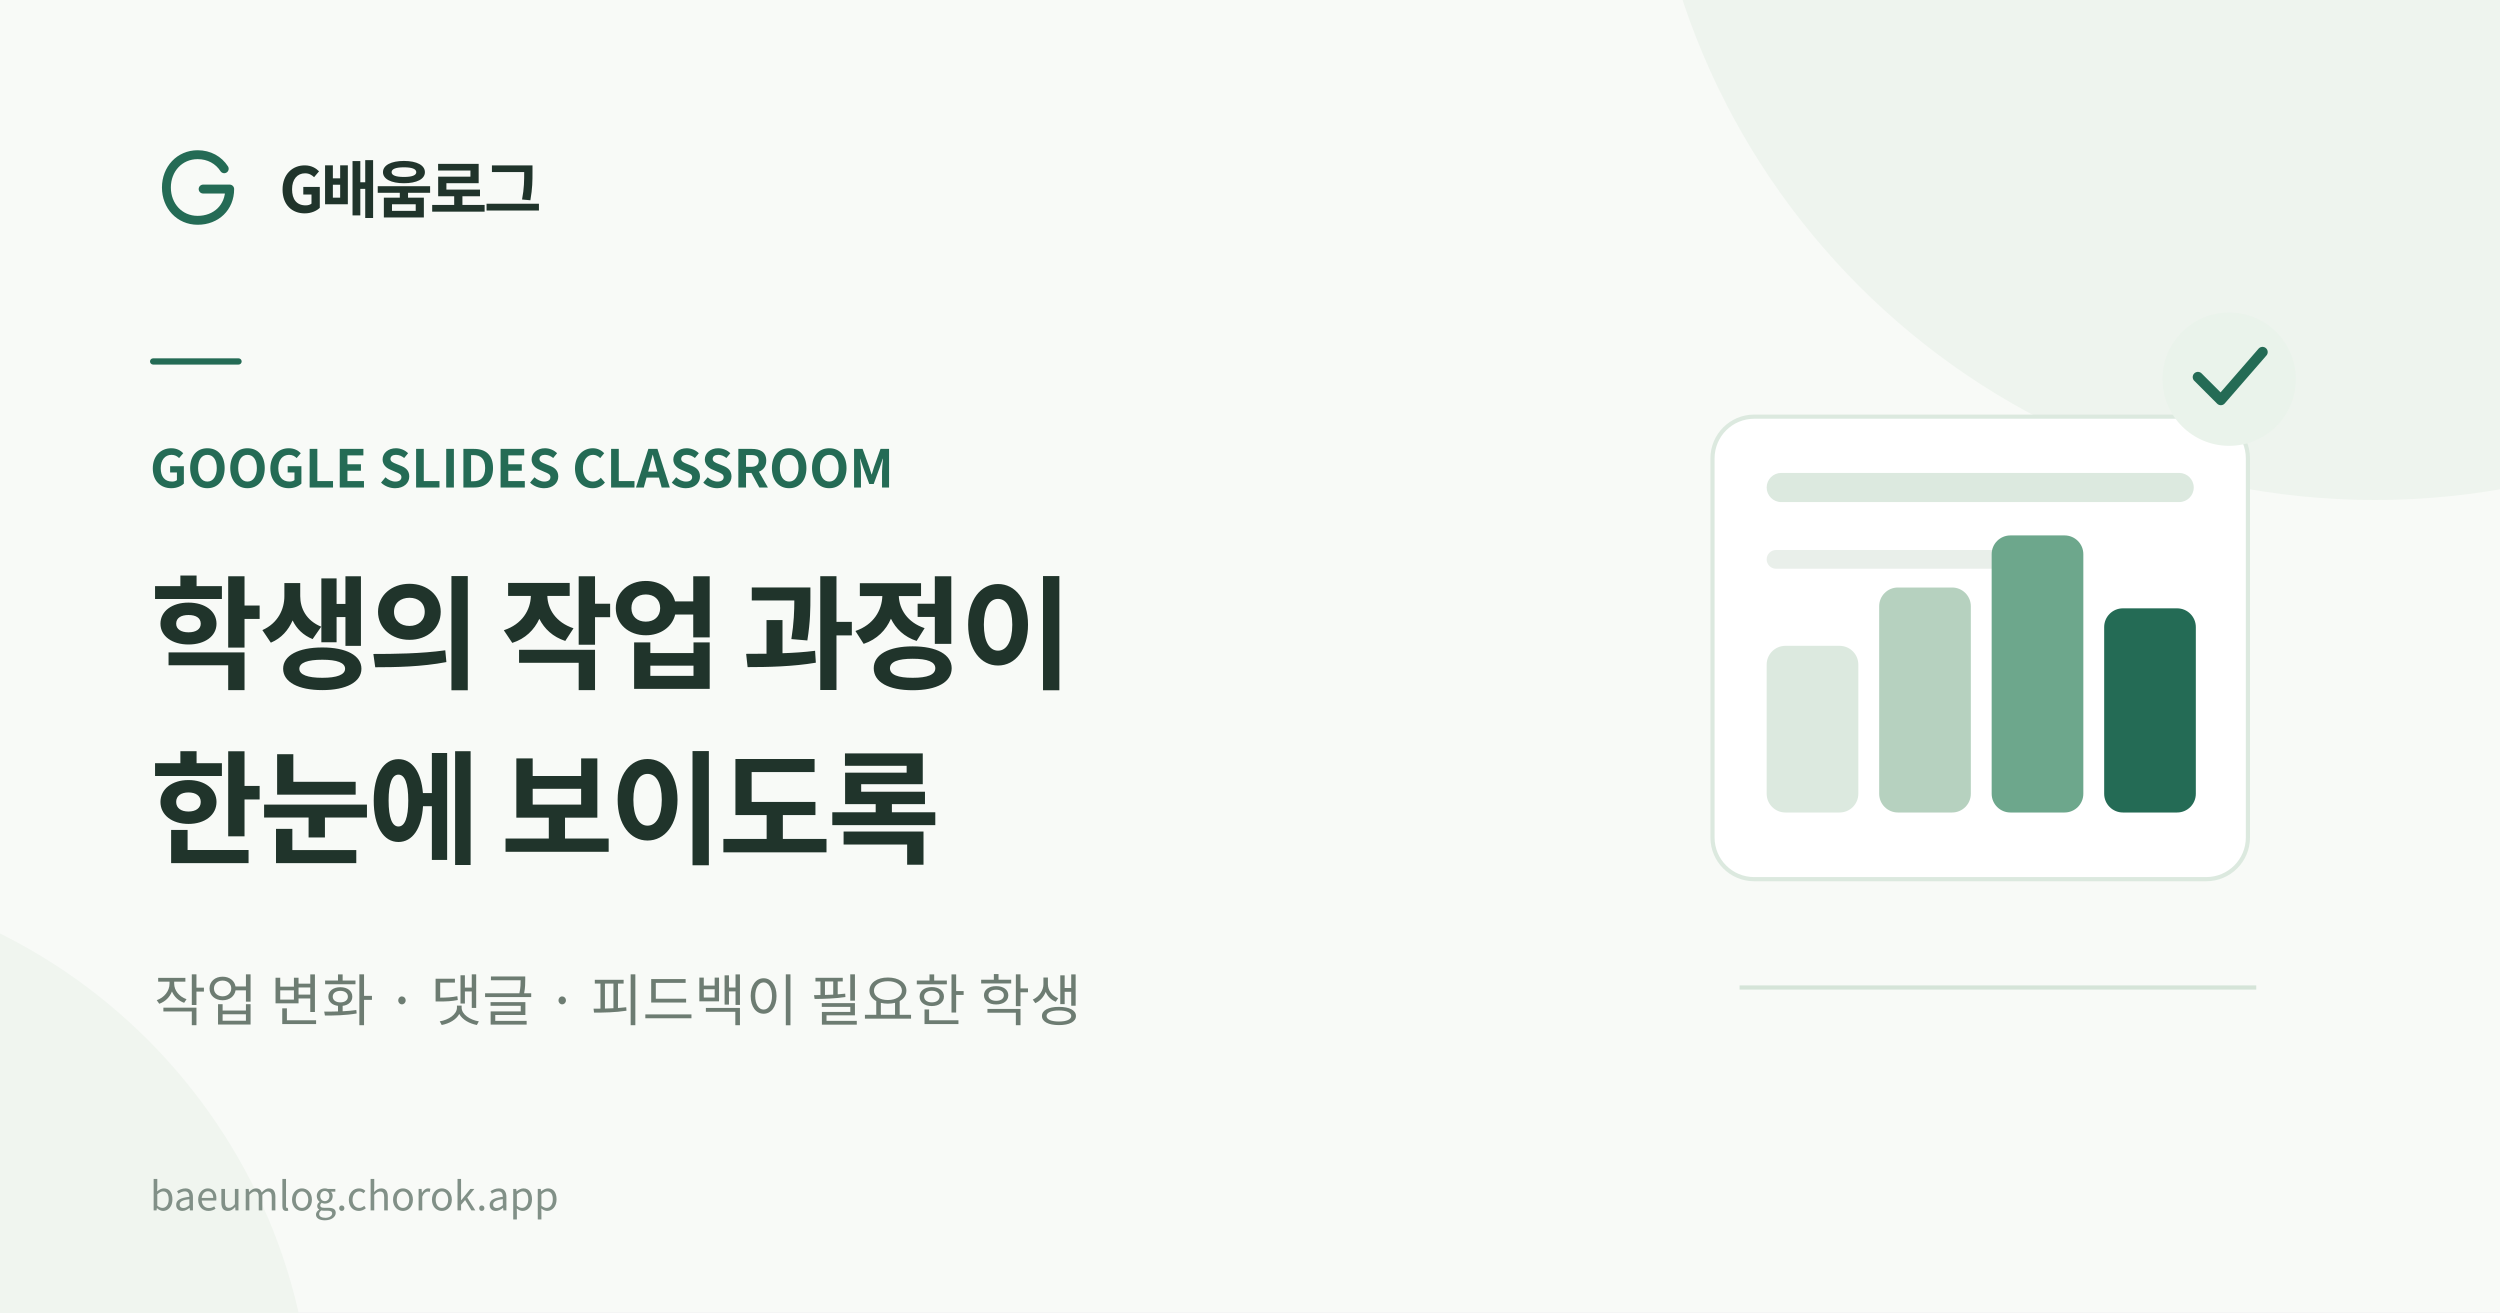
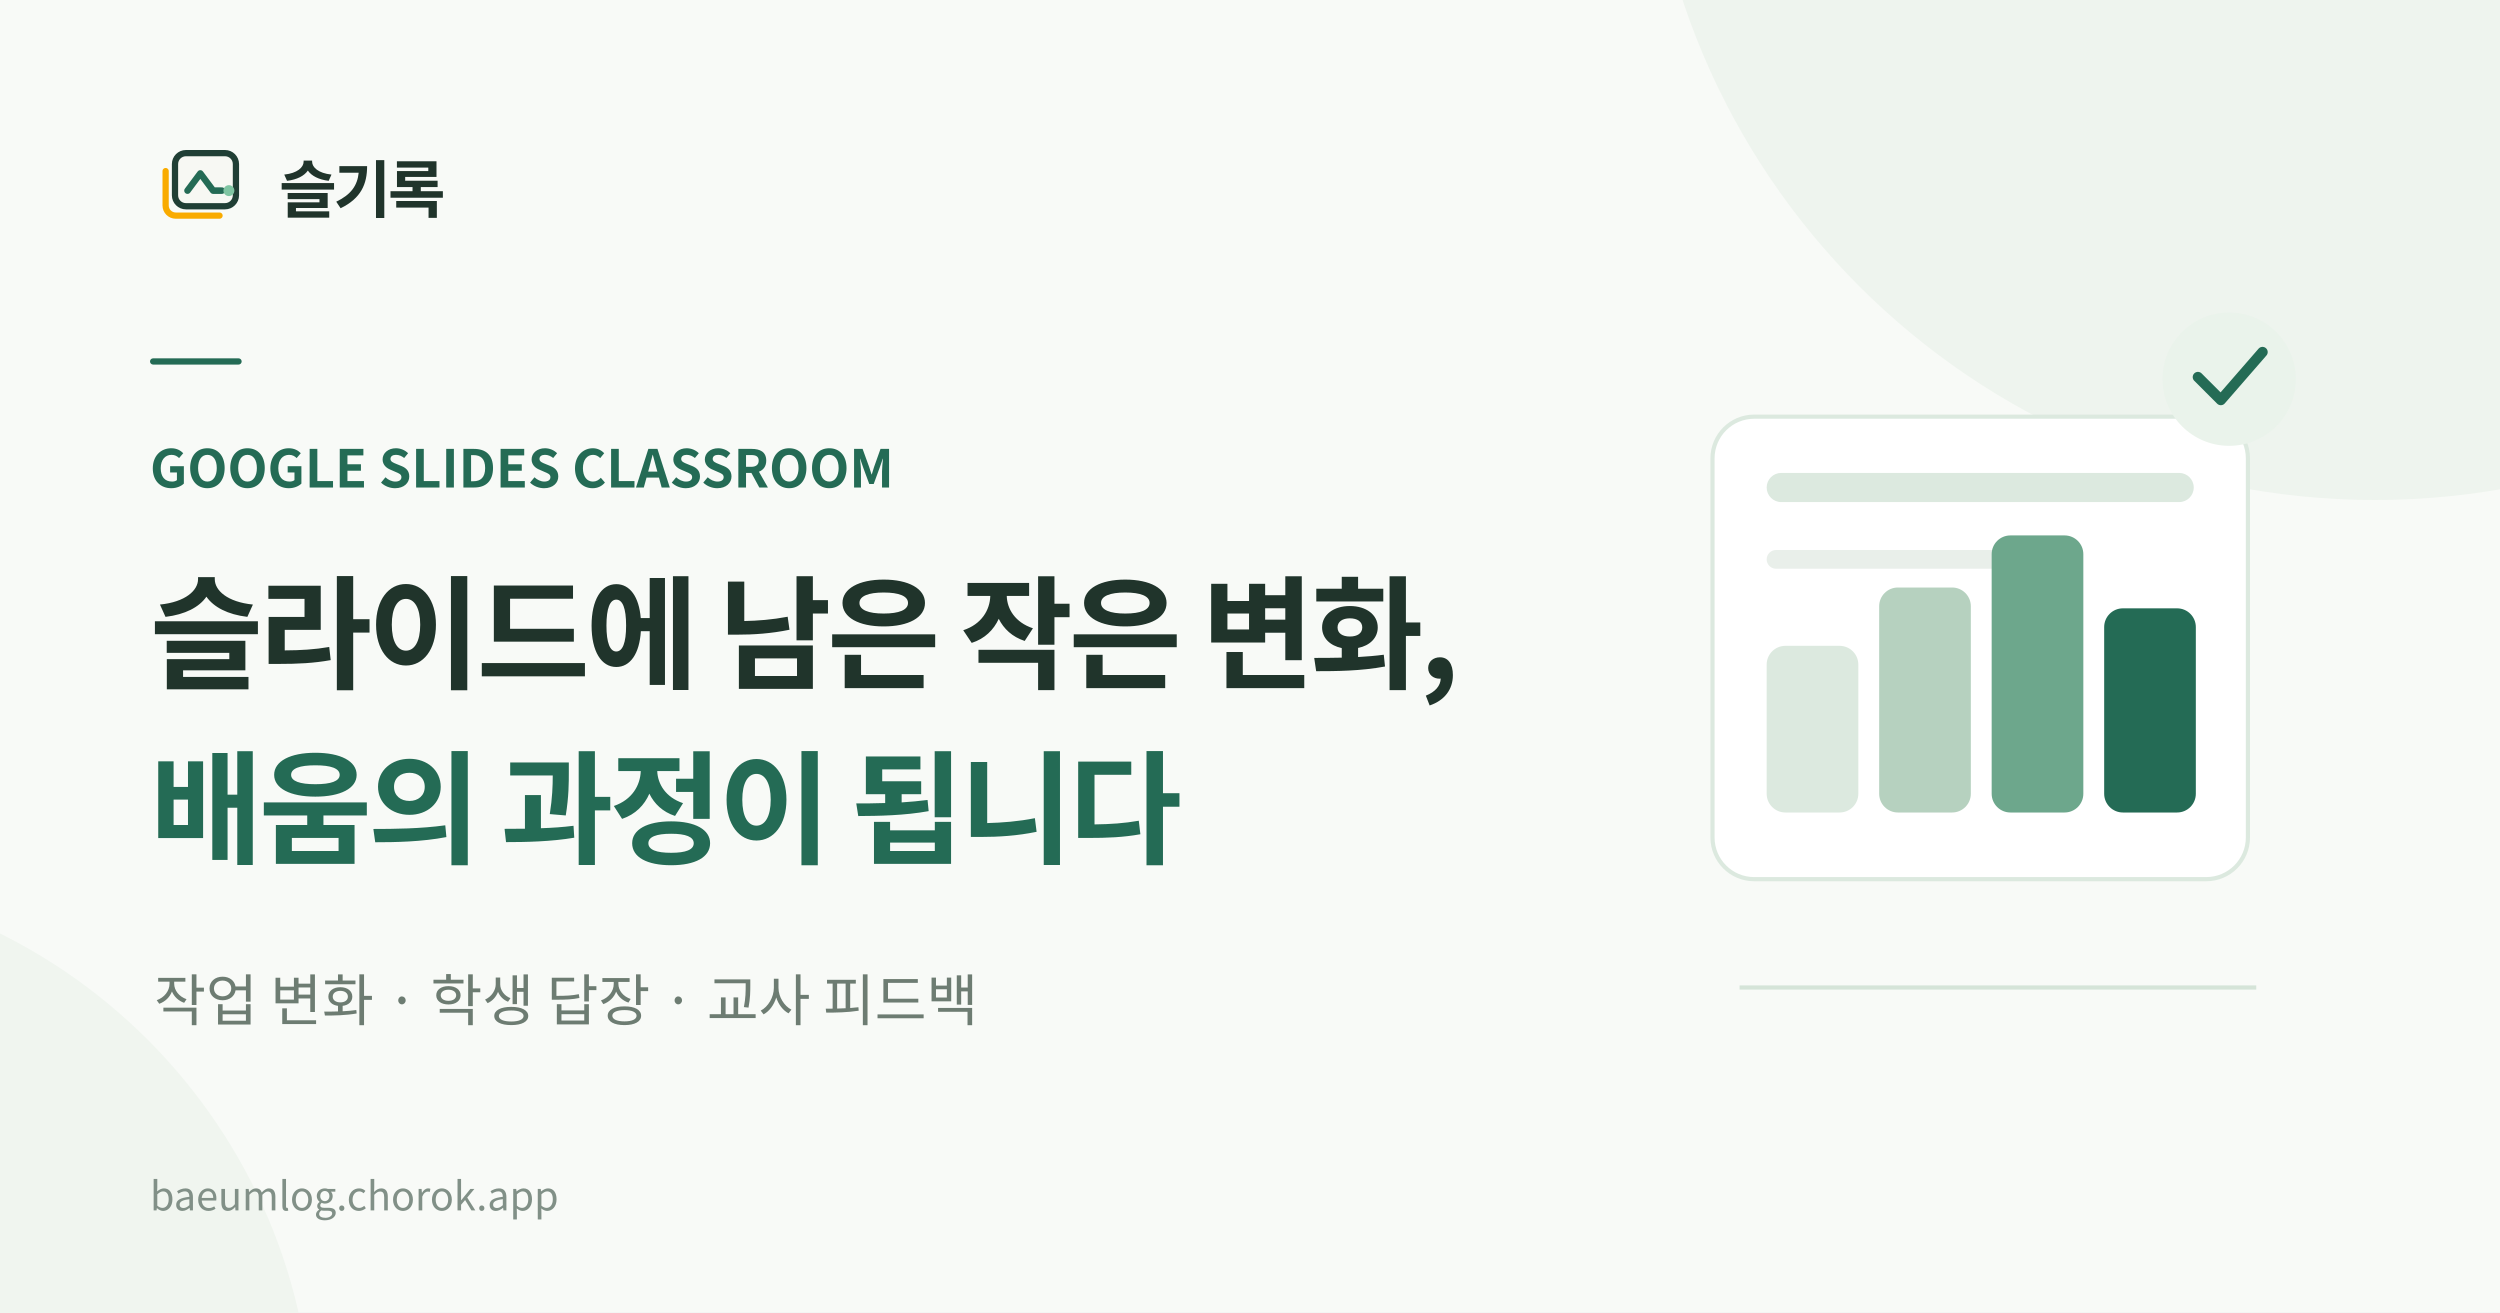
<svg xmlns="http://www.w3.org/2000/svg" width="1200" height="630" viewBox="0 0 1200 630">
  <rect width="1200" height="630" fill="#f8faf7" />
  <circle cx="1140" cy="-110" r="350" fill="#eef4ee" />
  <circle cx="-120" cy="690" r="270" fill="#f0f5ef" />
  <g transform="translate(72 66)">
    <svg width="48" height="48" viewBox="0 0 64 64" fill="none">
-       <path d="M47.5 20C43.9 14.4 37.8 11 30.5 11C18.9 11 10.5 20.2 10.5 32S18.9 53 30.5 53C42.4 53 51 44.7 51 33H34" stroke="#246b55" stroke-width="5.7" stroke-linecap="round" stroke-linejoin="round" />
+       <path d="M10 21.5v22A6.5 6.5 0 0 0 16.5 50h28" stroke="#F9AB00" stroke-width="4" stroke-linecap="round" />
+       <rect x="16" y="10" width="39" height="34" rx="7" fill="#F7F8F3" stroke="#203F35" stroke-width="4" />
+       <path d="m24 34 8.2-11 8.2 11H46" stroke="#246B55" stroke-width="4.2" stroke-linecap="round" stroke-linejoin="round" />
+       <circle cx="50.5" cy="34" r="3.5" fill="#7FC5A2" />
    </svg>
-     <text x="62" y="36" fill="#20342b" font-family="Malgun Gothic, Noto Sans CJK KR, sans-serif" font-size="30" font-weight="700" letter-spacing="-1.5">G배움로그</text>
+     <text x="62" y="36" fill="#20342b" font-family="Malgun Gothic, Noto Sans CJK KR, sans-serif" font-size="30" font-weight="700" letter-spacing="-1.5">슬기록</text>
  </g>
  <rect x="72" y="172" width="44" height="3" rx="1.5" fill="#246b55" />
  <text x="72" y="234" fill="#246b55" font-family="Malgun Gothic, Noto Sans CJK KR, sans-serif" font-size="25" font-weight="700">GOOGLE SLIDES CLASSROOM</text>
-   <text x="72" y="326" fill="#20342b" font-family="Malgun Gothic, Noto Sans CJK KR, sans-serif" font-size="59" font-weight="700" letter-spacing="-2">학생의 작업 과정이</text>
-   <text x="72" y="410" fill="#20342b" font-family="Malgun Gothic, Noto Sans CJK KR, sans-serif" font-size="59" font-weight="700" letter-spacing="-2">한눈에 보이도록</text>
-   <text x="74" y="490" fill="#6d7c72" font-family="Malgun Gothic, Noto Sans CJK KR, sans-serif" font-size="27">작업 변화 · 댓글 · 피드백이 필요한 학생</text>
+   <text x="72" y="326" fill="#20342b" font-family="Malgun Gothic, Noto Sans CJK KR, sans-serif" font-size="59" font-weight="700" letter-spacing="-2">슬라이드에 남은 작은 변화,</text>
+   <text x="72" y="410" fill="#246b55" font-family="Malgun Gothic, Noto Sans CJK KR, sans-serif" font-size="59" font-weight="700" letter-spacing="-2">배움의 과정이 됩니다</text>
+   <text x="74" y="490" fill="#6d7c72" font-family="Malgun Gothic, Noto Sans CJK KR, sans-serif" font-size="27">작업 변화 · 학생 답장 · 교사 피드백</text>
  <path d="M835 474h248" stroke="#d5e4d8" stroke-width="2" />
  <rect x="822" y="200" width="257" height="222" rx="20" fill="#ffffff" stroke="#dce9df" stroke-width="2" />
  <rect x="848" y="227" width="205" height="14" rx="7" fill="#dce9df" />
  <rect x="848" y="264" width="130" height="9" rx="4.5" fill="#e9efea" />
  <rect x="848" y="310" width="44" height="80" rx="9" fill="#dce9df" />
  <rect x="902" y="282" width="44" height="108" rx="9" fill="#b6d1bf" />
  <rect x="956" y="257" width="44" height="133" rx="9" fill="#6da78c" />
  <rect x="1010" y="292" width="44" height="98" rx="9" fill="#246b55" />
  <circle cx="1070" cy="182" r="32" fill="#eaf3eb" />
  <path d="m1055 181 11 11 20-23" fill="none" stroke="#246b55" stroke-width="5" stroke-linecap="round" stroke-linejoin="round" />
  <text x="72" y="581" fill="#819087" font-family="Malgun Gothic, Noto Sans CJK KR, sans-serif" font-size="19">baeumlog.chorok.app</text>
</svg>
